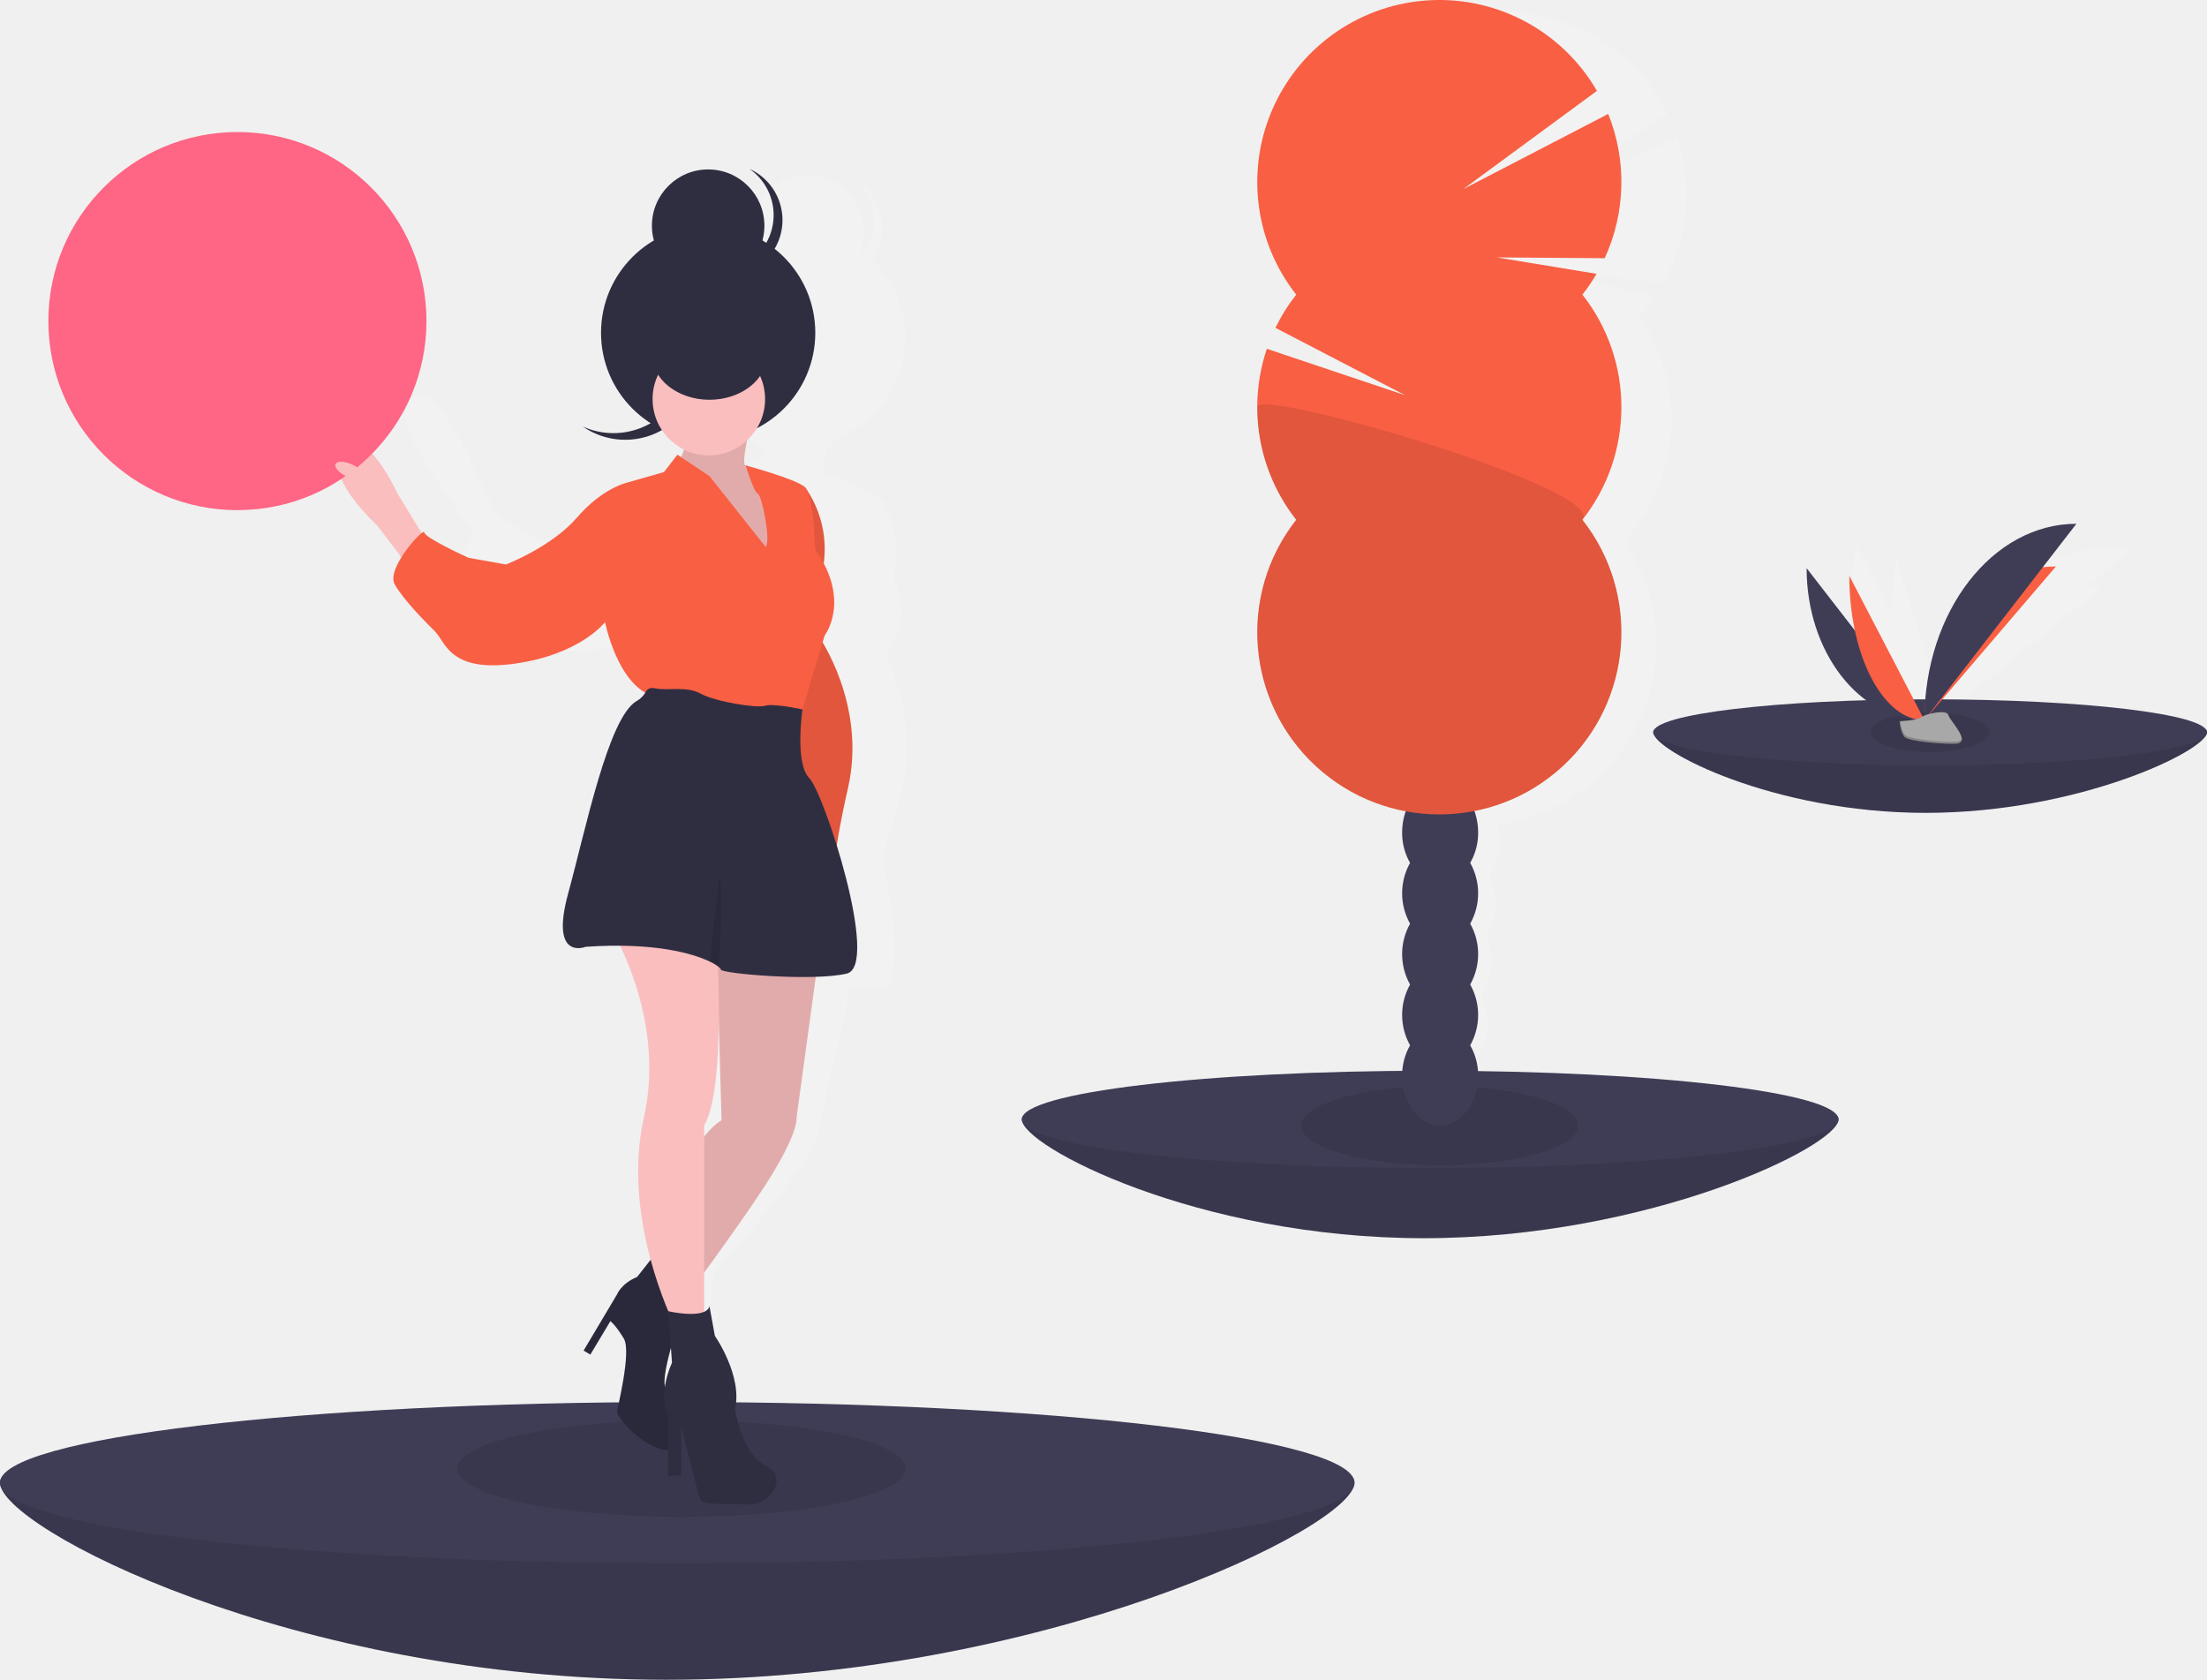
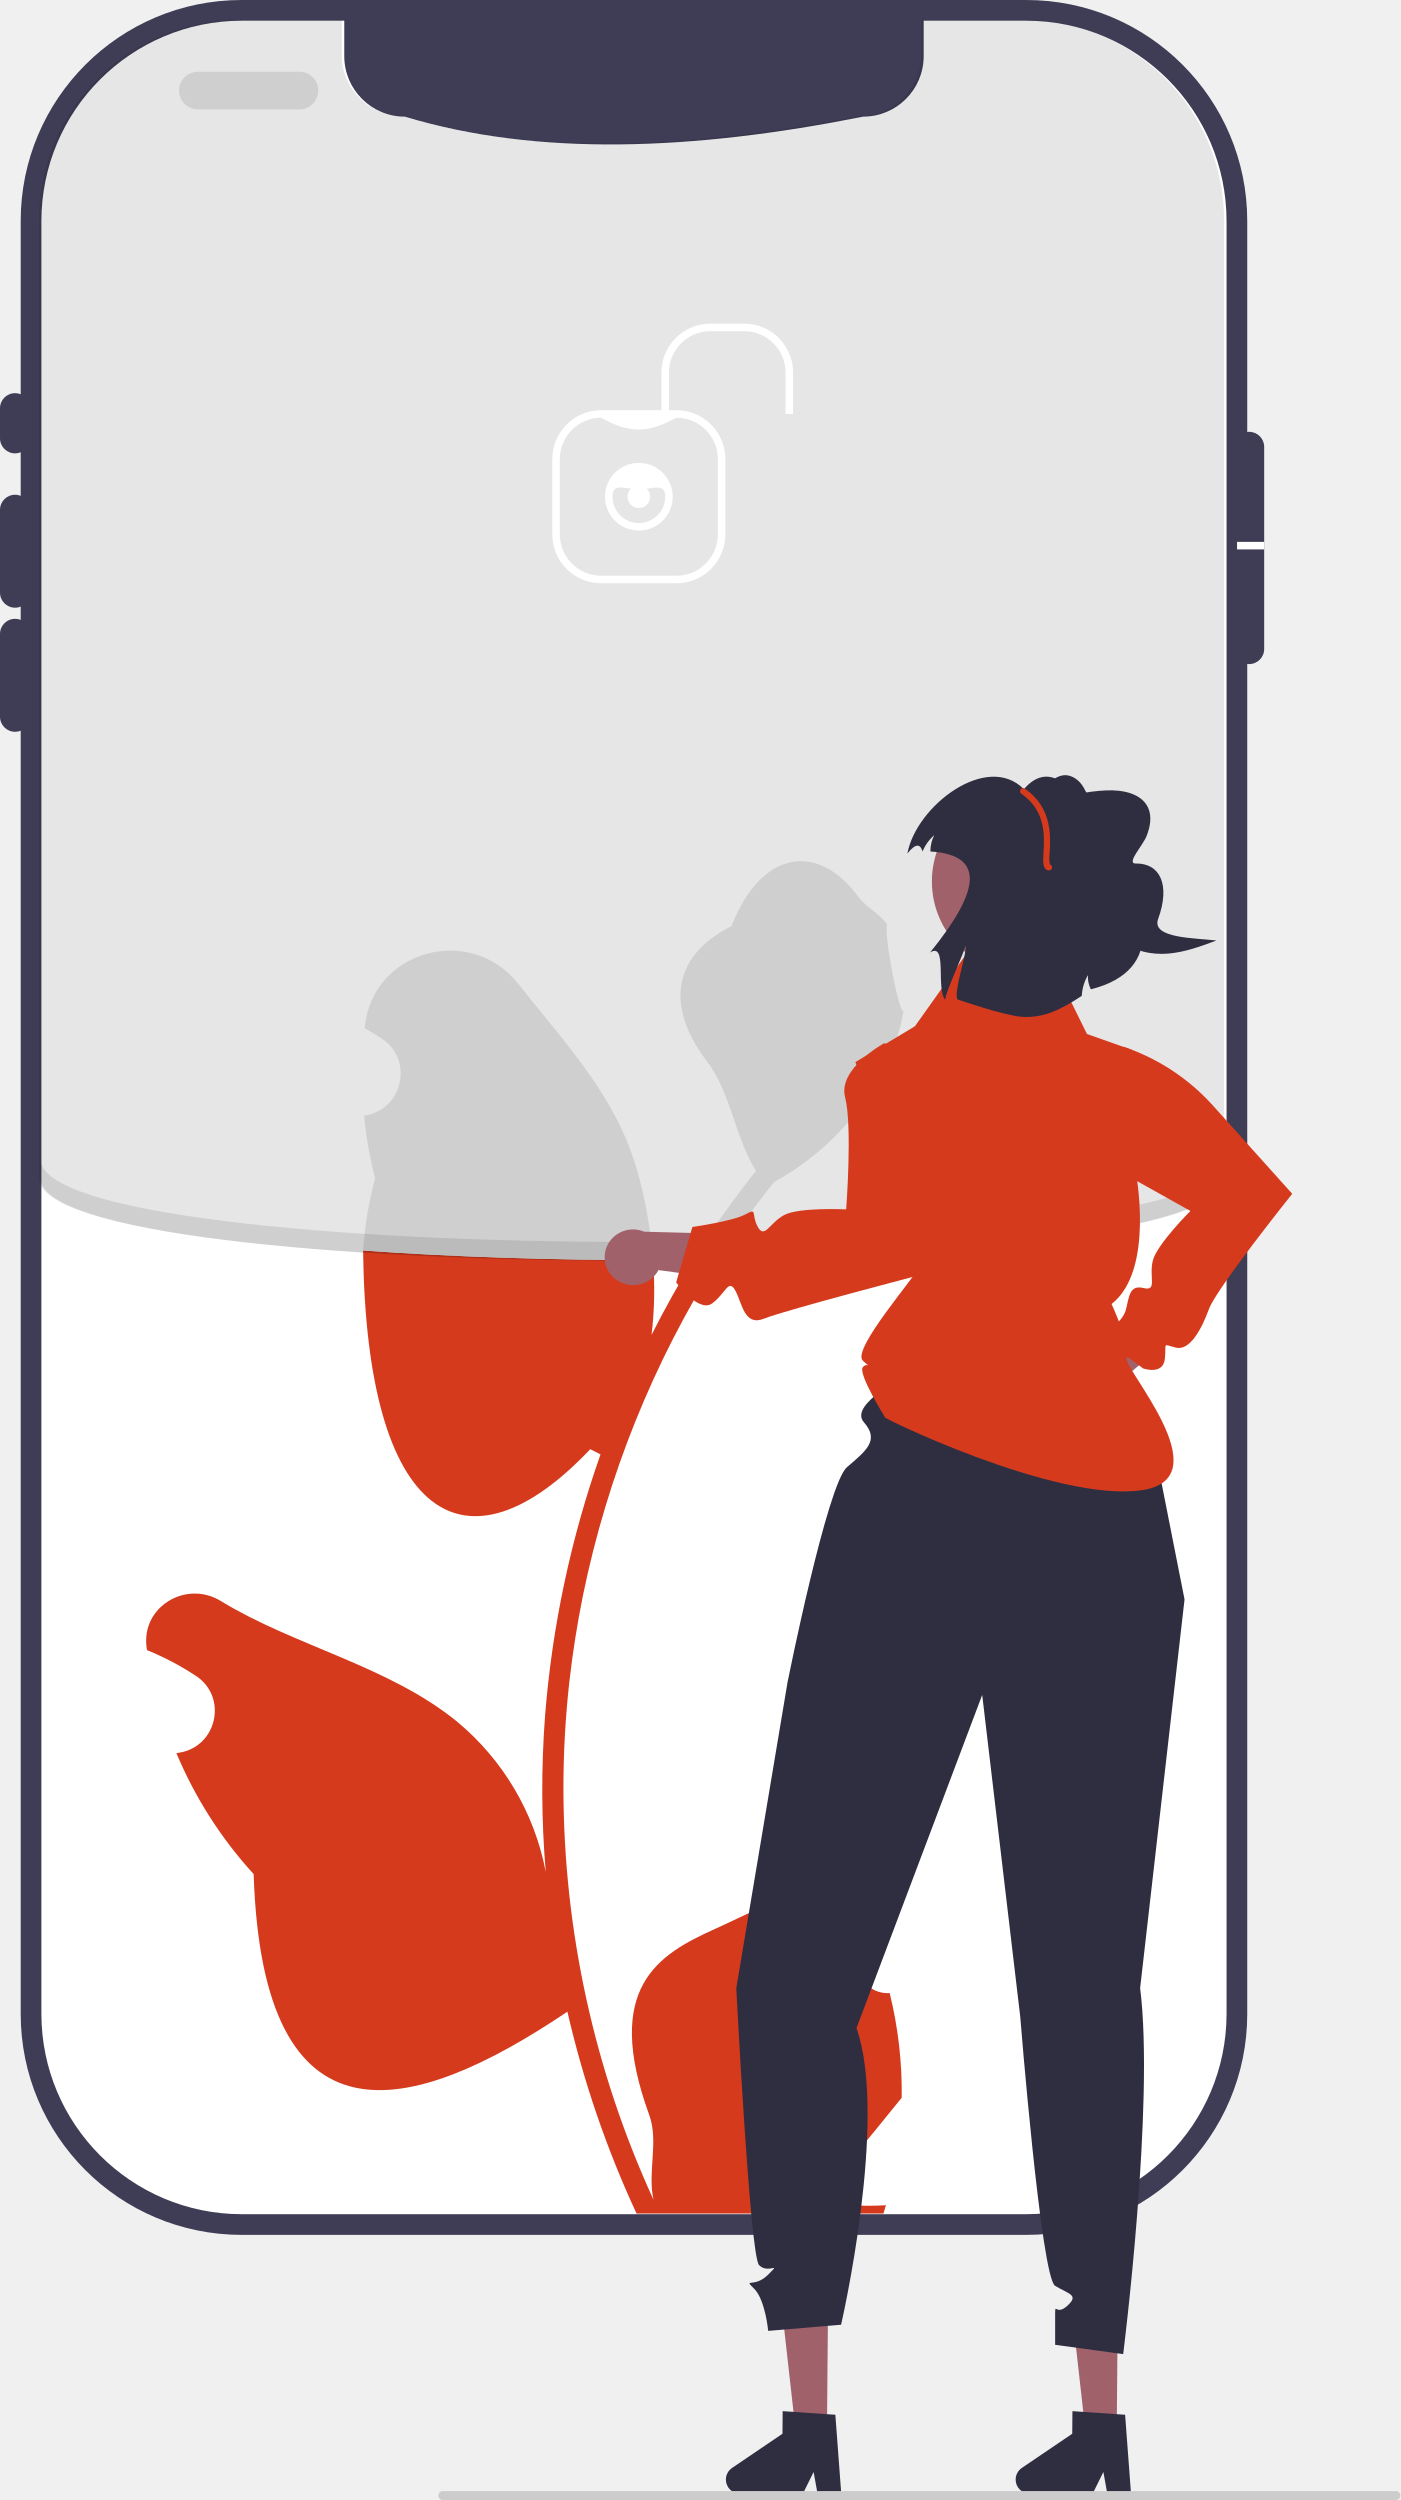
- <svg xmlns="http://www.w3.org/2000/svg" width="1004" height="764.131" viewBox="0 0 1004 764.131" role="img" artist="Katerina Limpitsouni" source="https://undraw.co/">
-   <path d="M843.884,211.899a83.006,83.006,0,0,0,7.059-9.027l-44.834-10.484,49.004,3.651a82.971,82.971,0,0,0,5.967-65.375l-68.065,29.714L856.667,119.851a82.832,82.832,0,1,0-142.693,83.34,82.876,82.876,0,0,0-10.435,14.439l56.796,34.516-61.334-25.264a82.875,82.875,0,0,0,8.124,78.499,82.838,82.838,0,0,0,40.837,135.658,28.495,28.495,0,0,0-2.277,9.488,27.287,27.287,0,0,0,2.676,14.043,28.315,28.315,0,0,0-1.85,27.604,28.315,28.315,0,0,0-1.85,27.604,28.315,28.315,0,0,0-1.85,27.604,27.288,27.288,0,0,0-4.526,13.561c-.836,12.474,6.21,23.103,15.739,23.742s17.93-8.955,18.766-21.429a27.287,27.287,0,0,0-2.676-14.044,28.315,28.315,0,0,0,1.85-27.604,28.315,28.315,0,0,0,1.85-27.604,28.315,28.315,0,0,0,1.85-27.604,27.286,27.286,0,0,0,4.526-13.561,28.469,28.469,0,0,0-1.028-9.843,82.838,82.838,0,0,0,57.873-128.908,82.837,82.837,0,0,0,6.849-102.19Z" transform="translate(-98 -67.93443)" fill="#f2f2f2" />
-   <path d="M934.365,577.138c0,12.213-86.115,54.057-188.707,54.057S562.848,589.351,562.848,577.138s80.218,9.828,182.81,9.828S934.365,564.925,934.365,577.138Z" transform="translate(-98 -67.93443)" fill="#3f3d56" />
-   <path d="M934.365,577.138c0,12.213-86.115,54.057-188.707,54.057S562.848,589.351,562.848,577.138s80.218,9.828,182.81,9.828S934.365,564.925,934.365,577.138Z" transform="translate(-98 -67.93443)" opacity="0.1" />
-   <ellipse cx="650.606" cy="509.203" rx="185.758" ry="22.114" fill="#3f3d56" />
-   <ellipse cx="655" cy="512.066" rx="63" ry="18" opacity="0.1" />
-   <path d="M766.822,460.465a27.287,27.287,0,0,0,3.609-13.833c0-12.502-7.742-22.636-17.291-22.636s-17.291,10.134-17.291,22.636a27.287,27.287,0,0,0,3.609,13.833,28.315,28.315,0,0,0,0,27.666,28.315,28.315,0,0,0,0,27.666,28.315,28.315,0,0,0,0,27.666,27.288,27.288,0,0,0-3.609,13.833c0,12.502,7.742,22.636,17.291,22.636s17.291-10.134,17.291-22.636a27.287,27.287,0,0,0-3.609-13.833,28.315,28.315,0,0,0,0-27.666,28.315,28.315,0,0,0,0-27.666,28.315,28.315,0,0,0,0-27.666Z" transform="translate(-98 -67.93443)" fill="#3f3d56" />
-   <ellipse cx="655.14" cy="351.031" rx="17.291" ry="22.636" fill="#3f3d56" />
-   <ellipse cx="655.14" cy="323.365" rx="17.291" ry="22.636" fill="#3f3d56" />
-   <path d="M817.87,201.97a83.013,83.013,0,0,0,6.44-9.479l-45.435-7.462,49.139.365a82.971,82.971,0,0,0,1.582-65.628L763.67,153.966,824.469,109.274A82.832,82.832,0,1,0,687.669,201.97a82.874,82.874,0,0,0-9.446,15.105l58.977,30.641L674.314,226.61a82.875,82.875,0,0,0,13.355,77.78,82.826,82.826,0,1,0,130.202,0,82.837,82.837,0,0,0,0-102.419Z" transform="translate(-98 -67.93443)" fill="#f95f43" />
-   <path d="M669.943,253.18a82.471,82.471,0,0,0,17.725,51.21,82.826,82.826,0,1,0,130.202,0C828.972,290.297,669.943,243.884,669.943,253.18Z" transform="translate(-98 -67.93443)" opacity="0.1" />
-   <path d="M1048.083,334.63l18.655-16.636c-37.035-6.89-74.203,25.691-83.902,73.122a9.628,9.628,0,0,0-.957.238l-21.036-68.995a119.971,119.971,0,0,0-2.052,24.901l-16.406-31.858c-6.63,35.637,9.156,68.75,35.657,76.687a45.362,45.362,0,0,1-6.613-.475c-.101-.015-.17-.025-.17-.025a21.248,21.248,0,0,0,.15,5.277,4.733,4.733,0,0,0,1.195,2.625c.81.726,3.091,1.728,6.081,2.763q.345.119.702.239c1.904.639,4.055,1.283,6.274,1.876,2.774.741,5.654,1.401,8.295,1.871.287.051.55.083.798.103.08.007.15.005.226.009.161.007.318.012.462.006.079-.003.151-.012.225-.019a3.478,3.478,0,0,0,.361-.051c.067-.014.13-.03.192-.047a2.312,2.312,0,0,0,.297-.105c.051-.022.103-.044.15-.069a1.756,1.756,0,0,0,.254-.168c.032-.025.069-.048.098-.075a1.603,1.603,0,0,0,.244-.28c.007-.01.016-.018.022-.028a1.82,1.82,0,0,0,.191-.387c.003-.009.005-.019.008-.028a2.416,2.416,0,0,0,.099-.404c.002-.009.005-.017.007-.027l-.004.005c.482-3.181-3.974-9.911-4.031-11.816-.055-1.823-4.525-2.313-8.176-2.066l68.644-55.413A51.967,51.967,0,0,0,1048.083,334.63Z" transform="translate(-98 -67.93443)" fill="#f2f2f2" />
-   <path d="M1102,401.052c0,8.281-58.39,36.653-127.952,36.653s-123.954-28.372-123.954-36.653,54.392,6.664,123.954,6.664S1102,392.771,1102,401.052Z" transform="translate(-98 -67.93443)" fill="#3f3d56" />
-   <path d="M1102,401.052c0,8.281-58.39,36.653-127.952,36.653s-123.954-28.372-123.954-36.653,54.392,6.664,123.954,6.664S1102,392.771,1102,401.052Z" transform="translate(-98 -67.93443)" opacity="0.1" />
-   <ellipse cx="878.047" cy="333.118" rx="125.953" ry="14.994" fill="#3f3d56" />
-   <ellipse cx="878" cy="333.066" rx="27" ry="9" opacity="0.1" />
-   <path d="M919.86,326.404c0,38.212,23.972,69.133,53.597,69.133" transform="translate(-98 -67.93443)" fill="#3f3d56" />
-   <path d="M973.457,395.537c0-38.641,26.752-69.91,59.811-69.91" transform="translate(-98 -67.93443)" fill="#f95f43" />
-   <path d="M939.279,329.868c0,36.297,15.287,65.669,34.178,65.669" transform="translate(-98 -67.93443)" fill="#f95f43" />
-   <path d="M973.457,395.537c0-49.375,30.921-89.329,69.133-89.329" transform="translate(-98 -67.93443)" fill="#3f3d56" />
-   <path d="M962.181,396.024s7.601-.234,9.892-1.865,11.692-3.579,12.261-.963,11.423,13.011,2.841,13.081-19.94-1.337-22.226-2.729S962.181,396.024,962.181,396.024Z" transform="translate(-98 -67.93443)" fill="#a8a8a8" />
-   <path d="M987.328,405.366c-8.581.069-19.94-1.337-22.226-2.729-1.741-1.061-2.435-4.866-2.667-6.622-.161.007-.254.01-.254.01s.481,6.13,2.768,7.523,13.644,2.799,22.226,2.729c2.477-.02,3.333-.901,3.286-2.207C990.117,404.859,989.172,405.351,987.328,405.366Z" transform="translate(-98 -67.93443)" opacity="0.2" />
-   <path d="M303.741,296.084l9.641,15.271c-3.228,4.319-5.519,9.01-4.049,12.114,3.621,7.649,11.942,17.537,16.379,22.811s5.056,19.39,35.162,17.702,42.285-15.314,42.285-15.314,2.668,24.718,15.467,33.564a10.664,10.664,0,0,1-4.224,3.454c-13.524,6.314-28.285,56.746-38.515,84.45-11.162,30.223,5.8,24.957,5.8,24.957,5.681.094,10.903.394,15.693.849,5.573,14.757,14.413,46.311,4.046,78.809-7.25,22.728-5.725,46.683-2.484,64.726l-6.769,7.239c-7.544,2.408-9.783,7.106-9.783,7.106l-17.368,24.185,2.878,2.082,10.41-14.39s2.271,2.03,5.39,8.413-5.752,31.3-5.909,33.12,7.902,14.744,19.173,18.771a5.815,5.815,0,0,0,2.414.365l-1.032,11.982,6.122-.084,1.881-21.85s4.723,30.367,5.676,33.506c.953,3.139,10.768,2.761,21.034,4.257s20.467-10.467,10.012-16.87-11.765-26.693-11.765-26.693c4.948-14.86-6.23-34.166-6.23-34.166L423.798,662.89a4.033,4.033,0,0,1-2.64,2.259L422.686,647.403c11.667-13.419,26.916-31.332,34.812-42.144,13.863-18.984,13.119-24.551,13.119-24.551L484.829,517.685a75.196,75.196,0,0,0,14.166-.264c9.619-1.45,6.03-33.046.468-58.521,1.459-6.035,3.768-14.341,7.4-25.76a80.6,80.6,0,0,0,3.43-16.911c2.197-23.252-5.834-42.695-9.326-49.874l1.208-3.048s11.107-12.129,2.414-32.655a47.275,47.275,0,0,0,1.029-6.592,49.343,49.343,0,0,0-6.23-28.189c-.058-.1-.116-.201-.177-.29l-.063-.099-.017-.001a3.229,3.229,0,0,0-.26-.328c-3.531-3.596-21.54-10.403-25.207-11.766a1.751,1.751,0,0,0-.662-.245c-1.35-.116.069-6.043,1.595-11.283a25.7,25.7,0,0,0,4.995-5.148,48.717,48.717,0,0,0,14.99-80.591,25.597,25.597,0,0,0-8.298-37.232,25.594,25.594,0,0,1,4.761,34.202q-.819-.637-1.665-1.24a25.586,25.586,0,1,0-49.194-4.235,48.723,48.723,0,0,0-8.595,82.693,33.955,33.955,0,0,1-30.912-1.137,33.972,33.972,0,0,0,35.753,4.735,25.693,25.693,0,0,0,9.23,9.654,15.207,15.207,0,0,1-1.641,3.305l-1.556-1.243-6.749,7.368-17.412,3.392s-11.134,1.487-23.815,13.847-33.997,18.474-33.997,18.474L343.759,314.204s-19.245-10.829-19.036-13.256c.033-.387-.429-.269-1.21.226l-9.413-18.872S296.462,238.594,285.151,249.237,303.741,296.084,303.741,296.084Zm124.249,289.707.435-5.048c5.707-8.06,8.908-27.937,10.695-46.361l-2.595,44.612A30.102,30.102,0,0,0,427.99,585.792Zm-23.289,94.376-.092,6.751a41.601,41.601,0,0,0-4.117,10.517C399.96,694.21,402.185,686.962,404.702,680.167Z" transform="translate(-98 -67.93443)" fill="#f2f2f2" />
-   <path d="M714.173,742.411c0,20.256-142.825,89.655-312.977,89.655S98,762.667,98,742.411s133.045,16.301,303.196,16.301S714.173,722.155,714.173,742.411Z" transform="translate(-98 -67.93443)" fill="#3f3d56" />
-   <path d="M714.173,742.411c0,20.256-142.825,89.655-312.977,89.655S98,762.667,98,742.411s133.045,16.301,303.196,16.301S714.173,722.155,714.173,742.411Z" transform="translate(-98 -67.93443)" opacity="0.1" />
-   <ellipse cx="308.087" cy="674.476" rx="308.087" ry="36.677" fill="#3f3d56" />
-   <ellipse cx="310" cy="668.066" rx="102" ry="22" opacity="0.1" />
-   <path d="M397.616,258.051a33.943,33.943,0,0,0-1.203-54.92,33.943,33.943,0,1,1-33.313,58.831A33.933,33.933,0,0,0,397.616,258.051Z" transform="translate(-98 -67.93443)" fill="#2f2e41" />
-   <path d="M458.838,289.693h5.483a48.809,48.809,0,0,1,7.31,40.206c-6.092,23.149-1.218,27.413-1.218,27.413s21.931,31.069,13.402,68.838-6.092,42.034-6.092,42.034l-15.23-30.459-8.529-80.413Z" transform="translate(-98 -67.93443)" fill="#f95f43" />
-   <path d="M458.838,289.725h5.483a48.809,48.809,0,0,1,7.31,40.206c-6.092,23.149-1.218,27.413-1.218,27.413s21.931,31.069,13.402,68.838-6.092,42.034-6.092,42.034l-15.23-30.459-8.529-80.413Z" transform="translate(-98 -67.93443)" opacity="0.1" />
-   <circle cx="322.154" cy="151.398" r="48.735" fill="#2f2e41" />
-   <path d="M439.648,260.148s-4.873,19.494-2.437,19.494S448.177,289.998,448.177,289.998l5.483,20.103-4.264,14.62-14.62-3.046-18.276-20.103-5.483-5.483-4.873-17.666s6.092-7.31,1.828-13.402S439.648,260.148,439.648,260.148Z" transform="translate(-98 -67.93443)" fill="#fbbebe" />
-   <path d="M439.648,260.148s-4.873,19.494-2.437,19.494S448.177,289.998,448.177,289.998l5.483,20.103-4.264,14.62-14.62-3.046-18.276-20.103-5.483-5.483-4.873-17.666s6.092-7.31,1.828-13.402S439.648,260.148,439.648,260.148Z" transform="translate(-98 -67.93443)" opacity="0.1" />
-   <path d="M292.225,314.366l-13.402-21.931S264.356,260.425,254,272s15.685,35.055,15.685,35.055l13.402,17.666Z" transform="translate(-98 -67.93443)" fill="#fbbebe" />
-   <path d="M470.108,505.041l-9.747,71.275s1.218,5.483-10.965,25.586-45.08,63.965-45.08,63.965l-9.747-18.276s11.575-57.873,31.678-70.056l-2.437-87.723Z" transform="translate(-98 -67.93443)" fill="#fbbebe" />
-   <path d="M470.108,505.041l-9.747,71.275s1.218,5.483-10.965,25.586-45.08,63.965-45.08,63.965l-9.747-18.276s11.575-57.873,31.678-70.056l-2.437-87.723Z" transform="translate(-98 -67.93443)" opacity="0.1" />
-   <path d="M394.569,640.28l13.402,25.586s-10.965,31.069-6.701,34.114,9.747,30.459-1.828,27.413-20.712-15.23-20.712-17.057,6.701-27.413,3.046-33.505-6.092-7.919-6.092-7.919l-9.138,15.23L363.5,682.314l15.23-25.586s1.828-4.873,9.138-7.919Z" transform="translate(-98 -67.93443)" fill="#2f2e41" />
-   <path d="M394.569,640.28l13.402,25.586s-10.965,31.069-6.701,34.114,9.747,30.459-1.828,27.413-20.712-15.23-20.712-17.057,6.701-27.413,3.046-33.505-6.092-7.919-6.092-7.919l-9.138,15.23L363.5,682.314l15.23-25.586s1.828-4.873,9.138-7.919Z" transform="translate(-98 -67.93443)" opacity="0.1" />
-   <path d="M423.952,494.929s4.731,67.376-5.625,85.042v87.723l-14.011,1.828s-23.758-47.517-13.402-93.206-15.23-86.505-15.23-86.505Z" transform="translate(-98 -67.93443)" fill="#fbbebe" />
-   <circle cx="322.459" cy="181.553" r="25.586" fill="#fbbebe" />
-   <path d="M446.349,316.802l-25.586-32.287-14.62-9.747-6.092,7.919-17.057,4.873s-10.965,2.437-22.54,15.839-32.287,21.322-32.287,21.322L311.11,321.676s-20.103-9.138-20.103-11.575-17.666,16.448-13.402,23.758,13.402,16.448,18.276,21.322,6.701,18.885,36.551,14.62S373.247,350.917,373.247,350.917s5.483,28.023,21.322,33.505,67.62,9.138,67.62,9.138l10.965-36.551s12.184-15.839-4.264-38.988c0,0-.316-12.947-2.084-21.562-.688-3.351-1.595-6.046-2.789-7.07-4.264-3.655-26.804-9.747-26.804-9.747s3.655,12.184,5.483,12.793S448.786,313.756,446.349,316.802Z" transform="translate(-98 -67.93443)" fill="#f95f43" />
-   <path d="M364.414,498.645c30.679-2.132,48.54,2.894,56.508,6.725a20.2,20.2,0,0,1,4.155,2.522c.585.493.865.877.865,1.109,0,1.828,42.034,5.483,57.264,1.828S472.849,428.588,466.148,421.887s-3.089-31.227-3.089-31.227-13.359-2.888-17.015-1.669-22.54-1.828-29.241-5.483-15.23-1.218-20.712-2.437c-2.449-.542-3.686.372-4.301,1.553a10.534,10.534,0,0,1-4.167,4.209c-12.933,7.45-23.314,58.963-31.13,87.443C347.966,505.346,364.414,498.645,364.414,498.645Z" transform="translate(-98 -67.93443)" fill="#2f2e41" />
-   <path d="M420.764,662.211l2.437,13.402s12.793,18.276,9.138,33.505c0,0,3.046,20.103,14.011,25.586s1.828,18.276-8.529,17.666-20.103.609-21.322-2.437-8.529-32.896-8.529-32.896v21.931l-6.092.609V712.164s-4.873-9.138,1.828-24.367l-1.691-23.377S418.936,668.303,420.764,662.211Z" transform="translate(-98 -67.93443)" fill="#2f2e41" />
-   <circle cx="322.154" cy="102.663" r="25.586" fill="#2f2e41" />
-   <path d="M439.836,186.144a25.588,25.588,0,0,0-.907-41.401,25.588,25.588,0,1,1-25.113,44.35A25.581,25.581,0,0,0,439.836,186.144Z" transform="translate(-98 -67.93443)" fill="#2f2e41" />
-   <ellipse cx="322.764" cy="161.145" rx="26.195" ry="20.712" fill="#2f2e41" />
-   <path d="M420.922,505.37a20.2,20.2,0,0,1,4.155,2.522c.323-5.757,2.187-40.572-.049-40.011Z" transform="translate(-98 -67.93443)" opacity="0.1" />
-   <circle cx="108" cy="146.066" r="86" fill="#ff6584" />
-   <ellipse cx="257" cy="282" rx="3" ry="7" transform="translate(-204.994 328.4395) rotate(-65.09932)" fill="#fbbebe" />
+ <svg xmlns="http://www.w3.org/2000/svg" width="372.193" height="664.464" viewBox="0 0 372.193 664.464" role="img" artist="Katerina Limpitsouni" source="https://undraw.co/">
+   <rect x="5.5" width="326" height="594" rx="58.728" fill="#3f3d56" />
+   <path d="M739.904,176.5v476.54a53.292,53.292,0,0,1-53.23,53.23h-208.54a53.292,53.292,0,0,1-53.23-53.23v-476.54a53.292,53.292,0,0,1,53.23-53.23h27.27v9.42a16.081,16.081,0,0,0,16.08,16.08c35.305,10.665,76.747,9,121.84,0a16.081,16.081,0,0,0,16.08-16.08v-9.42h27.27A53.292,53.292,0,0,1,739.904,176.5Z" transform="translate(-413.9033 -117.768)" fill="#fff" />
+   <path d="M417.903,238.268a4.005,4.005,0,0,1-4-4v-8a4,4,0,1,1,8,0v8A4.005,4.005,0,0,1,417.903,238.268Z" transform="translate(-413.9033 -117.768)" fill="#3f3d56" />
+   <path d="M417.903,279.289a4.005,4.005,0,0,1-4-4l0-22.021a4,4,0,1,1,8,0l0,22.021A4.005,4.005,0,0,1,417.903,279.289Z" transform="translate(-413.9033 -117.768)" fill="#3f3d56" />
+   <path d="M417.903,312.268a4.005,4.005,0,0,1-4-4V286.247a4,4,0,0,1,8,0V308.268A4.005,4.005,0,0,1,417.903,312.268Z" transform="translate(-413.9033 -117.768)" fill="#3f3d56" />
+   <path d="M745.905,232.54a3.997,3.997,0,0,0-4,3.99v53.74a4,4,0,0,0,8,0V236.53A4.003,4.003,0,0,0,745.905,232.54Z" transform="translate(-413.9033 -117.768)" fill="#3f3d56" />
+   <path d="M493.489,146.841h-27a5,5,0,0,1,0-10h27a5,5,0,0,1,0,10Z" transform="translate(-413.9033 -117.768)" fill="#e6e6e6" />
+   <path d="M650.362,647.495c-7.524.471-11.683-8.877-5.99-14.326.208-.828.358-1.423.566-2.251q-.112-.271-.225-.541c-7.609-18.144-23.017-7.958-40.943.152-14.785,6.689-29.687,15.404-17.321,49.336,2.597,7.128-.518,15.196,1.153,22.583A263.258,263.258,0,0,1,563.655,593.109a254.101,254.101,0,0,1,1.576-28.347q1.306-11.574,3.623-22.983a267.545,267.545,0,0,1,35.917-89.193q-3.296.044-6.602.071-5.95,9.715-11.089,19.891a100.252,100.252,0,0,0,.385-19.849c-26.731-.01-53.442-.865-77.058-2.565.896,72.379,27.613,87.472,60.376,52.807.917.47,1.812.941,2.729,1.388a273.582,273.582,0,0,0-14.726,69.302,259.474,259.474,0,0,0,.188,41.896q-.035-.247-.071-.494a68.565,68.565,0,0,0-23.407-39.591C517.484,560.646,492.036,555.197,472.603,543.303c-9.354-5.725-21.341,1.673-19.708,12.518q.039.26.079.519a75.332,75.332,0,0,1,8.445,4.069q2.341,1.321,4.584,2.804c8.521,5.635,5.576,18.844-4.52,20.402l-.229.035c-.165.024-.306.047-.47.071a111.645,111.645,0,0,0,20.536,32.157c2.409,74.338,41.522,64.752,83.369,36.58h.024a273.503,273.503,0,0,0,18.372,53.635h65.632c.235-.729.447-1.482.659-2.211a74.578,74.578,0,0,1-18.161-1.082c4.87-5.975,9.739-11.998,14.608-17.973a4.089,4.089,0,0,0,.306-.353c2.47-3.058,4.964-6.093,7.434-9.151l.001-.004a109.228,109.228,0,0,0-3.201-27.825Z" transform="translate(-413.9033 -117.768)" fill="#d63a1d" />
+   <path d="M580.427,420.796c-6.367-15.36-18.301-28.296-28.811-41.575-12.624-15.95-38.51-8.989-40.734,11.23q-.032.294-.063.587,2.342,1.321,4.584,2.804c8.521,5.635,5.576,18.844-4.52,20.402l-.229.035a111.551,111.551,0,0,0,2.94,16.679,101.224,101.224,0,0,0-3.19,19.177c23.616,1.7,50.328,2.555,77.058,2.565C586.598,440.943,583.984,429.367,580.427,420.796Z" transform="translate(-413.9033 -117.768)" fill="#e6e6e6" />
+   <path d="M649.141,401.33a54.06,54.06,0,0,0,4.917-14.773c-1.435.188-5.411-21.666-4.328-23.007-2-3.035-5.579-4.543-7.763-7.504-10.862-14.727-25.827-12.155-33.639,7.857-16.689,8.423-16.851,22.392-6.61,35.827,6.515,8.547,7.41,20.113,13.127,29.264-.588.753-1.2,1.482-1.788,2.235a263.619,263.619,0,0,0-16.886,24.429q3.306-.027,6.602-.071a259.313,259.313,0,0,1,16.894-23.675A70.871,70.871,0,0,0,649.141,401.33Z" transform="translate(-413.9033 -117.768)" fill="#e6e6e6" />
+   <path d="M739.242,176.284v254.54c0,29.35-315,29.35-315,0v-254.54a53.292,53.292,0,0,1,53.23-53.23h27.27v9.42a16.081,16.081,0,0,0,16.08,16.08c33.805,10.617,75.539,8.869,121.84,0a16.081,16.081,0,0,0,16.08-16.08v-9.42h27.27A53.292,53.292,0,0,1,739.242,176.284Z" transform="translate(-413.9033 -117.768)" opacity="0.1" />
+   <path d="M611.695,203.79h-9a13.014,13.014,0,0,0-13,13v10h-16a13.014,13.014,0,0,0-13,13v20a13.014,13.014,0,0,0,13,13h20a13.014,13.014,0,0,0,13-13v-20a13.014,13.014,0,0,0-13-13h-2v-10a11.012,11.012,0,0,1,11-11h9a11.012,11.012,0,0,1,11,11v11h2v-11A13.014,13.014,0,0,0,611.695,203.79Zm-7,36v20a11.012,11.012,0,0,1-11,11h-20a11.012,11.012,0,0,1-11-11v-20a11.012,11.012,0,0,1,11-11c9.469,5.509,14.686,2.66,20,0A11.012,11.012,0,0,1,604.695,239.79Z" transform="translate(-413.9033 -117.768)" fill="#fff" />
+   <path d="M583.695,258.79a9,9,0,1,0-9-9A9.01,9.01,0,0,0,583.695,258.79Zm0-11c3.86,0,7-1.86,7,2a7,7,0,1,1-14,0C576.695,245.93,579.835,247.79,583.695,247.79Z" transform="translate(-413.9033 -117.768)" fill="#fff" />
+   <circle cx="169.791" cy="132.022" r="3" fill="#fff" />
+   <rect x="328.791" y="144.022" width="7.21" height="2" fill="#fff" />
+   <path d="M424.695,425.843v5c0,29.35,315,29.35,315,0v-5C739.695,455.193,424.695,455.193,424.695,425.843Z" transform="translate(-413.9033 -117.768)" opacity="0.1" />
+   <path d="M702.922,497.386a7.665,7.665,0,0,0,6.019-8.835,7.353,7.353,0,0,0-.327-1.171l20.489-17.183-5.061-13.464-25.522,26.573a7.644,7.644,0,0,0-4.326,8.268,7.315,7.315,0,0,0,8.531,5.851h0Q702.824,497.407,702.922,497.386Z" transform="translate(-413.9033 -117.768)" fill="#a0616a" />
+   <path d="M712.57,395.996l-8.125,6.479s-9.71,17.653-2.75,21.315,28.598,15.838,28.598,15.838-8.943,8.902-9.997,13.226,1.28,8.166-2.426,7.261-3.811,2.04-4.716,5.746-6.931,7.119-6.931,7.119L717.742,481.48s5.332,1.883,5.769-2.591-.777-3.843,2.929-2.939,6.829-4.895,8.803-10.304S757.357,435.064,757.357,435.064l-21.071-23.448a55.998,55.998,0,0,0-23.716-15.619Z" transform="translate(-413.9033 -117.768)" fill="#d63a1d" />
+   <polygon points="296.815 645.673 288.426 645.602 284.713 612.491 297.094 612.596 296.815 645.673" fill="#a0616a" />
+   <path d="M683.848,776.78a3.755,3.755,0,0,0,3.718,3.783l16.679.139,2.92-5.918,1.072,5.949,6.293.057-1.589-21.217-2.189-.146-8.931-.616-2.881-.193-.051,6.003-13.398,9.087A3.749,3.749,0,0,0,683.848,776.78Z" transform="translate(-413.9033 -117.768)" fill="#2f2e41" />
+   <polygon points="219.799 645.673 211.411 645.602 207.697 612.491 220.078 612.596 219.799 645.673" fill="#a0616a" />
+   <path d="M606.833,776.78a3.755,3.755,0,0,0,3.718,3.783l16.679.139,2.92-5.918,1.072,5.949,6.293.057-1.589-21.217-2.189-.146-8.931-.616-2.881-.193-.051,6.003-13.398,9.087A3.749,3.749,0,0,0,606.833,776.78Z" transform="translate(-413.9033 -117.768)" fill="#2f2e41" />
+   <path d="M655.406,483.055s-16.108,7.935-11.908,12.711.748,7.477-4.486,11.964-15.771,57.04-15.771,57.04l-13.644,81.409s3.62,71.084,6.05,73.616,6.168-1.207,2.429,2.532-6.73.748-3.739,3.739,3.739,11.216,3.739,11.216l19.376-1.633s12.612-54.639,4.095-78.844l33.412-88.545,10.101,85.437s5.545,69.378,9.283,71.621,6.432,2.394,3.216,5.31-3.216-1.571-3.216,2.915v7.441l18.087,2.483s8.401-66.511,4.504-97.287L728.738,542.873l-9.196-46.553-9.497-12.517Z" transform="translate(-413.9033 -117.768)" fill="#2f2e41" />
+   <path d="M577.677,457.876a7.665,7.665,0,0,0,10.585-1.503,7.354,7.354,0,0,0,.645-1.03l26.501,3.57,6.543-12.81-36.832-.965a7.644,7.644,0,0,0-9.025,2.372,7.315,7.315,0,0,0,1.421,10.247l0,0Q577.595,457.818,577.677,457.876Z" transform="translate(-413.9033 -117.768)" fill="#a0616a" />
+   <path d="M659.114,396.713l-10.262-1.641s-12.316,6.724-10.334,14.335.285,29.795.285,29.795-12.603-.613-16.51,1.52-5.173,6.446-7.001,3.098.099-5.125-3.249-3.297-14.105,3.355-14.105,3.355l-4.324,14.724s6.008,8.261,9.609,5.571,4.31-6.7,6.138-3.351,2.338,9.589,7.665,7.405,43.379-12.094,43.379-12.094l4.599-45.974Z" transform="translate(-413.9033 -117.768)" fill="#d63a1d" />
+   <path d="M649.099,494.406s-7.245-11.563-5.866-13.259,3.107,1.235,0-1.726,14.317-22.721,15.461-25.632S641.254,400.058,641.254,400.058l15.829-9.533,13.378-18.821,23.926,3.828,8.418,17.064L714.695,396.79l1,1v31s5.292,26.461-6.351,35.57c0,0,5.555,12.101,4.06,14.344s25.393,31.719,4.291,35.086C694.581,517.478,645.277,493.099,649.099,494.406Z" transform="translate(-413.9033 -117.768)" fill="#d63a1d" />
+   <path d="M530.427,781.042a1.186,1.186,0,0,0,1.19,1.19h253.29a1.19,1.19,0,1,0,0-2.38h-253.29A1.187,1.187,0,0,0,530.427,781.042Z" transform="translate(-413.9033 -117.768)" fill="#ccc" />
+   <circle cx="272.045" cy="234.283" r="24.363" fill="#a0616a" />
+   <path d="M704.774,334.04c-.251-2.193-1.753-4.903-2.799-6.846s-3.064-3.531-5.267-3.395a5.618,5.618,0,0,0-4.304,2.925,11.781,11.781,0,0,0-1.339,5.201,27.241,27.241,0,0,0,8.858,21.691c1.708,1.531,3.762,2.894,6.056,2.946a7.811,7.811,0,0,0,5.532-2.488c3.712-3.717,4.273-9.828,2.291-14.693s-2.867-6.758-7.398-9.415" transform="translate(-413.9033 -117.768)" fill="#2f2e41" />
+   <path d="M670.549,369.08c.407,2.168-3.341,12.476-2.143,14.334,0,0,12.404,4.308,17.146,4.618,5.794.375,10.454-2.002,15.873-5.579a12.166,12.166,0,0,1,1.638-5.509,7.371,7.371,0,0,0,.766,3.765c20.296-5.042,15.327-23.255,3.069-31.788l-8.149-18.742c2.445.815-4.935-11.776-12.717-2.657-9.738-9.917-28.602,4.36-30.966,17.113,2.274-2.879,3.459-2.539,4.042-.554a11.225,11.225,0,0,1,3.096-4.327,9.382,9.382,0,0,0-1.01,4.327c15.361.953,12.502,11.316-.088,26.84,4.656-2.898,1.514,9.591,4,12.576C665.227,381.409,670.109,371.109,670.549,369.08Z" transform="translate(-413.9033 -117.768)" fill="#2f2e41" />
+   <path d="M692.716,349.121a.815.815,0,0,0,.222-1.599,9.872,9.872,0,0,1-.056-3.035c.265-4.501.709-12.035-6.605-17.121a.815.815,0,0,0-.93,1.338c6.564,4.564,6.17,11.258,5.909,15.687-.149,2.532-.257,4.361,1.279,4.709A.809.809,0,0,0,692.716,349.121Z" transform="translate(-413.9033 -117.768)" fill="#d63a1d" />
+   <path d="M692.336,331.311A45.962,45.962,0,0,1,707.987,327.842c4.267-.181,9.359.771,11.093,4.674,1.052,2.368.492,5.143-.471,7.549s-5.462,7.262-2.871,7.209c6.507-.133,9.284,5.685,5.983,14.727-1.914,5.244,9.964,5.042,15.501,5.744-4.161,1.544-8.385,3.102-12.807,3.472s-9.145-.591-12.447-3.556c-3.573-3.209-4.946-8.192-5.554-12.956s-.639-9.67-2.254-14.192-5.324-8.735-10.109-9.136" transform="translate(-413.9033 -117.768)" fill="#2f2e41" />
</svg>
